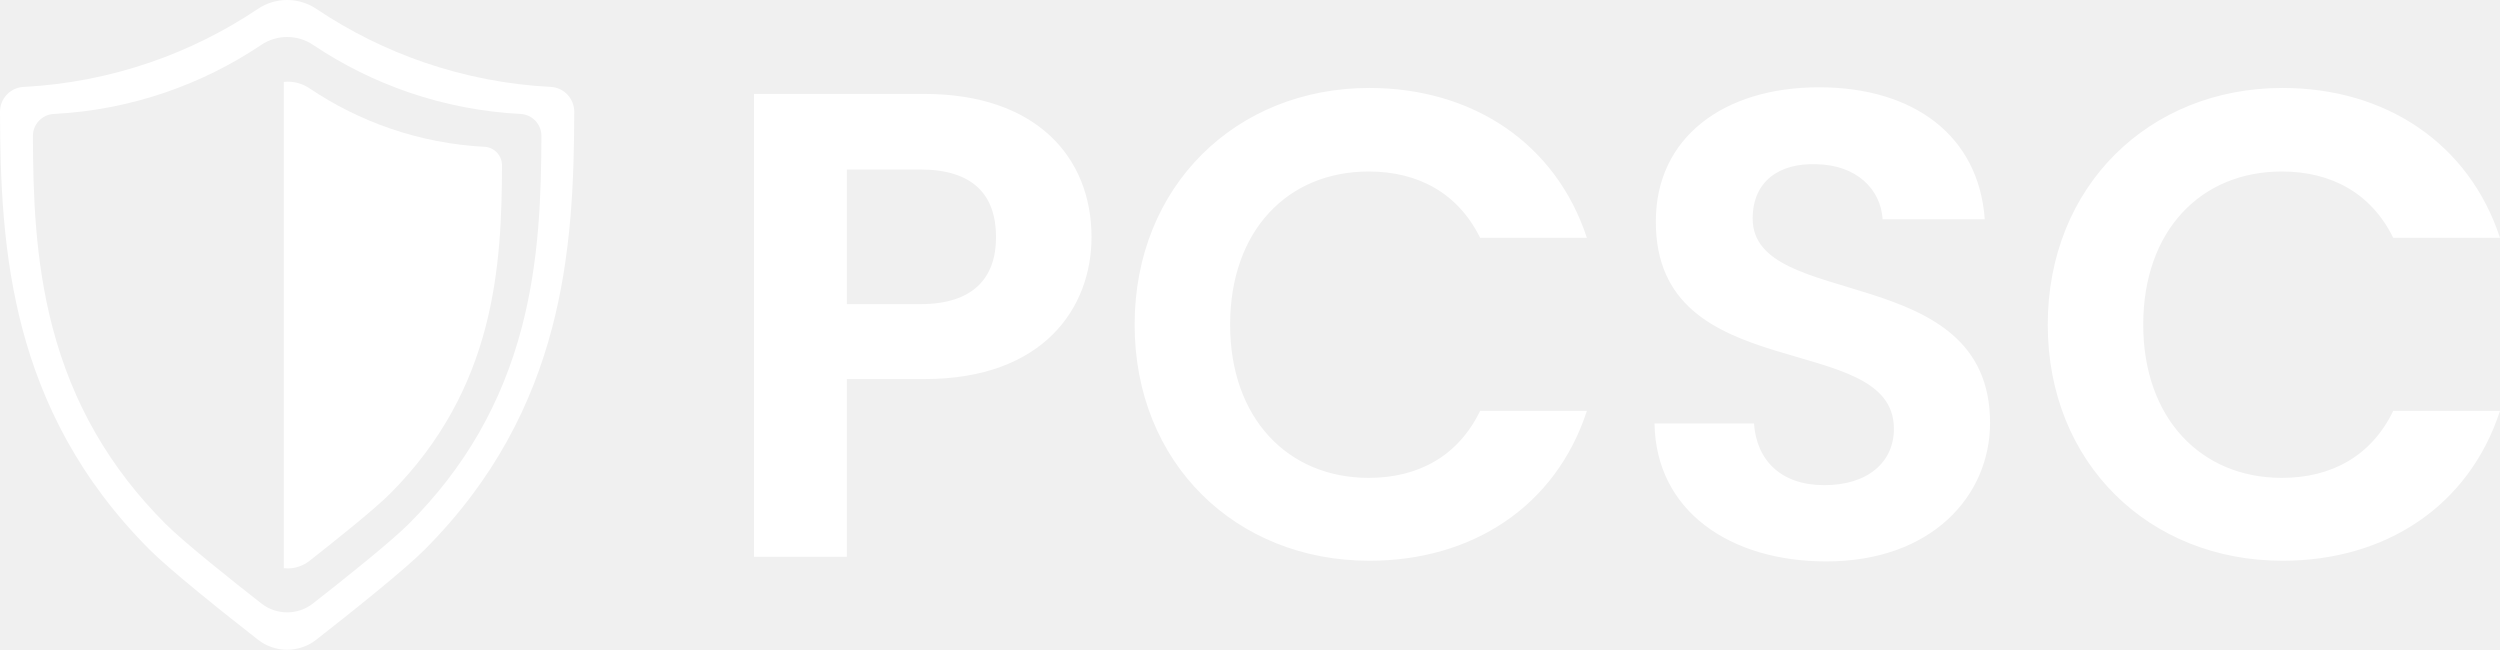
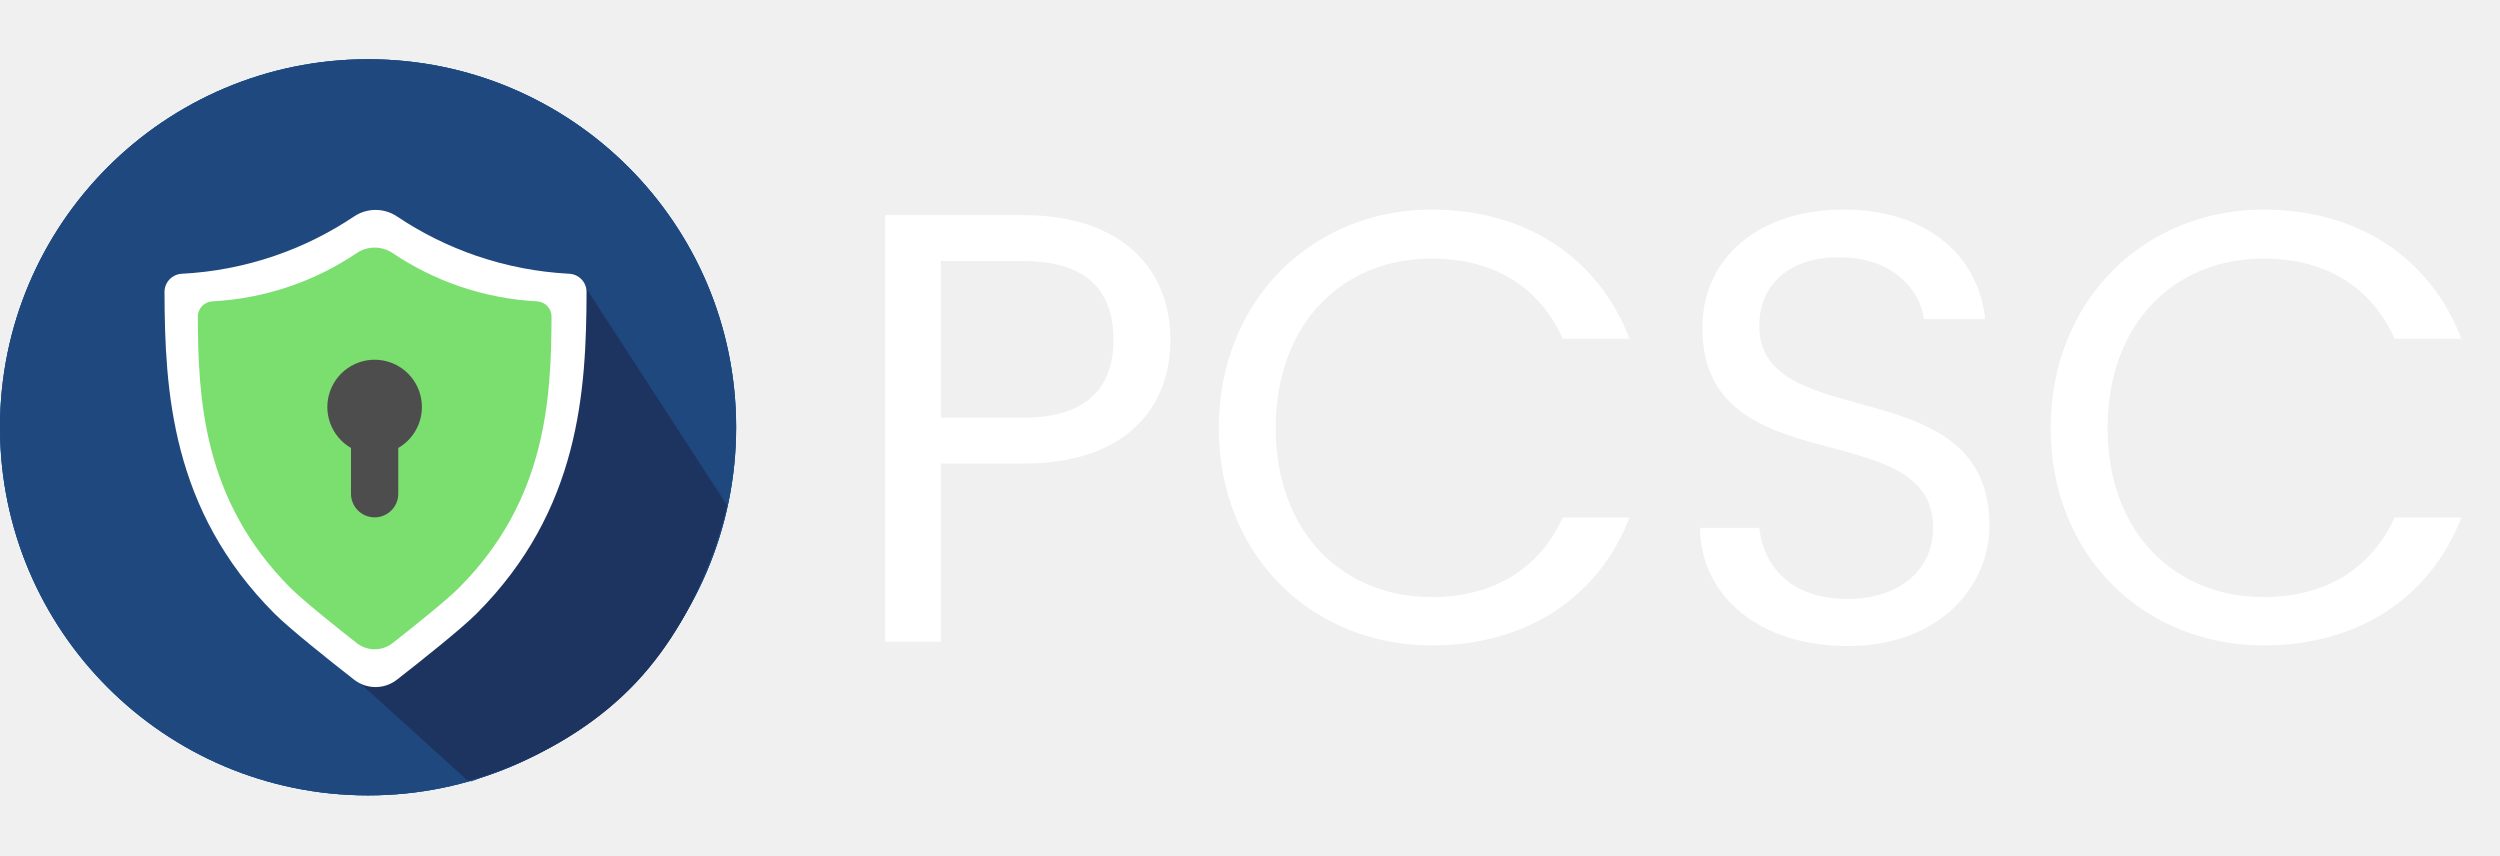
- <svg xmlns="http://www.w3.org/2000/svg" width="2804.91" height="728.993" viewBox="0 0 2804.91 728.993">
-   <g id="pcsc__white" transform="translate(-6409.378 2527.69)">
-     <g id="Group_1865" data-name="Group 1865" transform="translate(15993 -12826)">
-       <path id="Subtraction_41" data-name="Subtraction 41" d="M322.138,728.992a52.983,52.983,0,0,1-32.674-11.262c-17.212-13.451-42.67-33.532-66.2-52.808-26.342-21.576-44.915-37.738-55.2-48.035-9.728-9.736-19.139-19.823-27.969-29.981-8.611-9.906-16.915-20.16-24.681-30.478-7.562-10.048-14.829-20.44-21.6-30.889-6.581-10.159-12.879-20.661-18.721-31.215-5.668-10.24-11.067-20.823-16.049-31.454-4.823-10.293-9.393-20.928-13.583-31.608-4.047-10.316-7.856-20.973-11.323-31.676-3.338-10.3-6.456-20.956-9.268-31.659C14.8,329.639,8.05,288.835,4.222,243.182c-1.573-18.765-2.666-38.4-3.341-60.037C.353,166.208.082,148.454,0,125.579a27.981,27.981,0,0,1,7.58-19.342,27.631,27.631,0,0,1,18.811-8.711A519.837,519.837,0,0,0,168.055,70.172a520.552,520.552,0,0,0,121.2-60.131,58.908,58.908,0,0,1,65.8,0A520.244,520.244,0,0,0,476.234,70.172,519.774,519.774,0,0,0,617.9,97.51a27.636,27.636,0,0,1,18.806,8.712,27.975,27.975,0,0,1,7.586,19.341c-.084,22.884-.357,40.639-.886,57.571-.676,21.636-1.77,41.275-3.344,60.041-3.831,45.656-10.584,86.462-20.645,124.748-2.812,10.7-5.931,21.354-9.269,31.659-3.467,10.7-7.277,21.363-11.323,31.677-4.191,10.682-8.761,21.317-13.583,31.609-4.982,10.632-10.382,21.215-16.049,31.454-5.841,10.554-12.14,21.056-18.721,31.215-6.77,10.45-14.036,20.843-21.6,30.89C521.1,566.746,512.8,577,504.188,586.906c-8.83,10.158-18.241,20.245-27.969,29.981-10.287,10.3-28.861,26.458-55.2,48.035-23.529,19.272-48.989,39.355-66.2,52.808a52.983,52.983,0,0,1-32.674,11.262ZM322.2,41.5a52.133,52.133,0,0,0-29.132,8.893,460.988,460.988,0,0,1-107.326,53.248,460.352,460.352,0,0,1-125.45,24.222,24.688,24.688,0,0,0-23.37,24.842c.228,64.165,2.137,138.957,22.017,214.608,22.449,85.427,63.926,157.542,126.8,220.464,20.946,20.963,76.35,64.948,107.512,89.3a46.949,46.949,0,0,0,57.868,0c31.161-24.353,86.565-68.337,107.512-89.3,62.875-62.922,104.353-135.037,126.8-220.466,19.878-75.641,21.793-150.443,22.027-214.619a24.689,24.689,0,0,0-23.371-24.842,460.313,460.313,0,0,1-125.449-24.21A460.652,460.652,0,0,1,351.333,50.394,52.133,52.133,0,0,0,322.2,41.5Z" transform="translate(-9583.622 10298.311)" fill="#fff" />
-       <path id="Subtraction_42" data-name="Subtraction 42" d="M4.369,546.09A39.653,39.653,0,0,1,0,545.848V.22C1.453.074,2.926,0,4.379,0A43.835,43.835,0,0,1,28.935,7.522a387.749,387.749,0,0,0,90.453,45.044,386.771,386.771,0,0,0,105.739,20.48,20.6,20.6,0,0,1,14.037,6.526,21,21,0,0,1,5.661,14.489c-.2,54.288-1.811,117.565-18.567,181.552a429.964,429.964,0,0,1-15.37,47.445A398.855,398.855,0,0,1,188.77,370.3a398.931,398.931,0,0,1-30.094,46.522c-5.8,7.729-11.995,15.411-18.422,22.831-6.592,7.61-13.616,15.167-20.877,22.459-7.679,7.713-21.542,19.82-41.2,35.984C60.6,512.539,41.6,527.579,28.757,537.654A39.453,39.453,0,0,1,4.369,546.09Z" transform="translate(-9265.208 10389.958)" fill="#fff" />
+ <svg xmlns="http://www.w3.org/2000/svg" width="2106.303" height="720.908" viewBox="0 0 2106.303 720.908">
+   <defs>
+     <clipPath id="clip-path">
+       <rect width="1400.226" height="720.908" fill="none" />
+     </clipPath>
+   </defs>
+   <g id="pcsc__white" transform="translate(10416.65 -9121)">
+     <g id="Group_1632" data-name="Group 1632" transform="translate(-10416.65 9121)">
+       <path id="Path_1569" data-name="Path 1569" d="M310.108,0C481.375,0,620.215,138.84,620.215,310.108S481.375,620.215,310.108,620.215,0,481.375,0,310.108,138.84,0,310.108,0Z" transform="translate(0 49.909)" fill="#39a3ed" />
+       <g id="Component_6_2" data-name="Component 6 – 2" transform="translate(706.077 0)" clip-path="url(#clip-path)">
+         <path id="Path_1577" data-name="Path 1577" d="M61.253,44.031V-87.995h69.107c53.636,0,76.328,24.755,76.328,66.529,0,40.227-22.692,65.5-76.328,65.5Zm193.4-65.5c0-58.793-39.711-105.208-124.29-105.208H14.322V232.787H61.253V82.711h69.107C219.581,82.711,254.651,33.2,254.651-21.466ZM295.393,52.8c0,107.787,78.906,183.083,179.473,183.083,77.875,0,139.762-38.68,166.58-107.787H585.231c-19.6,42.805-57.761,67.044-110.365,67.044-75.3,0-131.51-54.667-131.51-142.341,0-88.189,56.214-142.856,131.51-142.856,52.6,0,90.768,24.239,110.365,67.56h56.214c-26.818-69.623-88.705-108.818-166.58-108.818C374.3-131.316,295.393-54.988,295.393,52.8Zm649.3,82c0-133.057-193.913-75.3-193.913-168.127,0-38.68,30.428-58.793,69.107-57.761C863.724-90.574,886.416-63.24,889.51-39h51.573c-5.673-54.667-50.541-92.315-119.133-92.315-71.17,0-119.133,40.227-119.133,99.535,0,133.573,194.429,71.686,194.429,168.643,0,34.038-26.818,59.824-72.2,59.824-50.026,0-71.17-29.912-74.265-59.824H700.754c1.031,59.309,52.088,99.535,124.29,99.535C902.919,236.4,944.693,185.856,944.693,134.8Zm51.573-82c0,107.787,78.906,183.083,179.473,183.083,77.875,0,139.762-38.68,166.58-107.787H1286.1c-19.6,42.805-57.761,67.044-110.365,67.044-75.3,0-131.51-54.667-131.51-142.341,0-88.189,56.214-142.856,131.51-142.856,52.6,0,90.768,24.239,110.365,67.56h56.214c-26.818-69.623-88.7-108.818-166.58-108.818C1075.172-131.316,996.266-54.988,996.266,52.8Z" transform="translate(25.389 307.894)" fill="#fff" />
+       </g>
+       <path id="Path_1571" data-name="Path 1571" d="M-6194.1,5910l1.473,1.814,124.482,173.9s-14.559,89.074-69.318,151.113-149.729,97.047-149.729,97.047l-86.307-79.541Z" transform="translate(6684.11 -5675.349)" fill="#2f8eb2" />
+       <path id="Path_1568" data-name="Path 1568" d="M286.891,54.727a287.171,287.171,0,0,1-66.882-33.159,32.535,32.535,0,0,0-36.313,0,287.242,287.242,0,0,1-66.89,33.159A287.253,287.253,0,0,1,38.621,69.81,15.363,15.363,0,0,0,24.055,85.28c.294,82.5,5.381,183.568,92.75,270.93,12.826,12.826,46.085,39.274,67.006,55.61a29.287,29.287,0,0,0,36.066,0c20.92-16.336,54.18-42.784,67.006-55.61,87.37-87.362,92.456-188.431,92.758-270.938A15.368,15.368,0,0,0,365.076,69.8a287.206,287.206,0,0,1-78.185-15.076Z" transform="translate(114.551 160.839)" fill="#fff" />
+       <path id="Path_1570" data-name="Path 1570" d="M244.35,48.608a240.272,240.272,0,0,1-56.057-27.915,27.169,27.169,0,0,0-30.436,0,240.333,240.333,0,0,1-56.064,27.915,239.814,239.814,0,0,1-65.53,12.7A12.909,12.909,0,0,0,24.055,74.33c.246,69.453,4.51,154.54,77.738,228.088,10.75,10.8,38.626,33.064,56.161,46.816a24.461,24.461,0,0,0,30.228,0c17.534-13.753,45.411-36.019,56.16-46.816,73.229-73.547,77.492-158.634,77.745-228.094A12.914,12.914,0,0,0,309.88,61.3a239.774,239.774,0,0,1-65.53-12.692Z" transform="translate(142.603 192.579)" fill="#7bdf70" />
+       <path id="Path_1572" data-name="Path 1572" d="M149.132,95.941A39.832,39.832,0,1,0,89.384,130.4v38.564a19.916,19.916,0,0,0,39.832,0V130.4a39.778,39.778,0,0,0,19.916-34.461Z" transform="translate(206.329 247.006)" fill="#777" />
    </g>
-     <path id="Path_1834" data-name="Path 1834" d="M155.5-283.464V-434.5H238.08c58.776,0,84.816,28.272,84.816,75.888,0,46.128-26.04,75.144-84.816,75.144Zm274.536-75.144c0-90.024-62.5-160.7-187.488-160.7H51.336V0H155.5V-199.392h87.048C376.464-199.392,430.032-279.744,430.032-358.608Zm48.36,98.208c0,155.5,113.832,264.864,263.376,264.864,115.32,0,209.064-61.008,244.032-168.144H866.016c-24.552,50.592-69.192,75.144-124.992,75.144-90.768,0-155.5-66.96-155.5-171.864,0-105.648,64.728-171.864,155.5-171.864,55.8,0,100.44,24.552,124.992,74.4H985.8C950.832-464.256,857.088-526.008,741.768-526.008,592.224-526.008,478.392-415.9,478.392-260.4Zm959.76,110.112c0-183.024-266.352-124.992-266.352-229.152,0-42.408,30.5-62.5,71.424-61.008,44.64.744,72.168,27.528,74.4,61.752H1432.2c-6.7-93.744-79.608-148.056-186-148.056-107.136,0-183.024,56.544-183.024,150.288-.744,188.232,267.1,120.528,267.1,232.872,0,37.2-29.016,63.24-78.12,63.24-48.36,0-75.888-27.528-78.864-69.192h-111.6c1.488,98.208,84.816,154.752,192.7,154.752C1372.68,5.208,1438.152-68.448,1438.152-150.288ZM1502.88-260.4c0,155.5,113.832,264.864,263.376,264.864,115.32,0,209.064-61.008,244.032-168.144H1890.5c-24.552,50.592-69.192,75.144-124.992,75.144-90.768,0-155.5-66.96-155.5-171.864,0-105.648,64.728-171.864,155.5-171.864,55.8,0,100.44,24.552,124.992,74.4h119.784c-34.968-106.392-128.712-168.144-244.032-168.144C1616.712-526.008,1502.88-415.9,1502.88-260.4Z" transform="translate(7204 -1903)" fill="#fff" />
+     <g id="Group_1633" data-name="Group 1633" transform="translate(-10416.65 9170.909)">
+       <path id="Path_1569-2" data-name="Path 1569" d="M310.108,0C481.375,0,620.215,138.84,620.215,310.108S481.375,620.215,310.108,620.215,0,481.375,0,310.108,138.84,0,310.108,0Z" transform="translate(0 0)" fill="#1f487e" />
+       <path id="Path_1571-2" data-name="Path 1571" d="M-6189.3,5910l1.473,1.814,121.016,186.375s-16.637,85.953-76.943,149.727-141.408,82.488-141.408,82.488l-91.037-82.488Z" transform="translate(6679.314 -5722.485)" fill="#1d3461" />
+       <path id="Path_1568-2" data-name="Path 1568" d="M286.891,54.727a287.171,287.171,0,0,1-66.882-33.159,32.535,32.535,0,0,0-36.313,0,287.242,287.242,0,0,1-66.89,33.159A287.253,287.253,0,0,1,38.621,69.81,15.363,15.363,0,0,0,24.055,85.28c.294,82.5,5.381,183.568,92.75,270.93,12.826,12.826,46.085,39.274,67.006,55.61a29.287,29.287,0,0,0,36.066,0c20.92-16.336,54.18-42.784,67.006-55.61,87.37-87.362,92.456-188.431,92.758-270.938A15.368,15.368,0,0,0,365.076,69.8a287.206,287.206,0,0,1-78.185-15.076Z" transform="translate(114.551 110.93)" fill="#fff" />
+       <path id="Path_1570-2" data-name="Path 1570" d="M244.35,48.608a240.272,240.272,0,0,1-56.057-27.915,27.169,27.169,0,0,0-30.436,0,240.333,240.333,0,0,1-56.064,27.915,239.814,239.814,0,0,1-65.53,12.7A12.909,12.909,0,0,0,24.055,74.33c.246,69.453,4.51,154.54,77.738,228.088,10.75,10.8,38.626,33.064,56.161,46.816a24.461,24.461,0,0,0,30.228,0c17.534-13.753,45.411-36.019,56.16-46.816,73.229-73.547,77.492-158.634,77.745-228.094A12.914,12.914,0,0,0,309.88,61.3a239.774,239.774,0,0,1-65.53-12.692Z" transform="translate(142.603 142.67)" fill="#7bdf70" />
+       <path id="Path_1572-2" data-name="Path 1572" d="M149.132,95.941A39.832,39.832,0,1,0,89.384,130.4v38.564a19.916,19.916,0,0,0,39.832,0V130.4a39.778,39.778,0,0,0,19.916-34.461Z" transform="translate(206.329 197.097)" fill="#777" />
+     </g>
+     <g id="Group_1635" data-name="Group 1635" transform="translate(-10416.65 9170.909)">
+       <path id="Path_1569-3" data-name="Path 1569" d="M310.108,0C481.375,0,620.215,138.84,620.215,310.108S481.375,620.215,310.108,620.215,0,481.375,0,310.108,138.84,0,310.108,0Z" transform="translate(0 0)" fill="#1f487e" />
+       <path id="Path_1571-3" data-name="Path 1571" d="M-6189.3,5910l1.473,1.814,121.016,186.375s-16.637,85.953-76.943,149.727-141.408,82.488-141.408,82.488l-91.037-82.488Z" transform="translate(6679.314 -5722.485)" fill="#1d3461" />
+       <path id="Path_1568-3" data-name="Path 1568" d="M286.891,54.727a287.171,287.171,0,0,1-66.882-33.159,32.535,32.535,0,0,0-36.313,0,287.242,287.242,0,0,1-66.89,33.159A287.253,287.253,0,0,1,38.621,69.81,15.363,15.363,0,0,0,24.055,85.28c.294,82.5,5.381,183.568,92.75,270.93,12.826,12.826,46.085,39.274,67.006,55.61a29.287,29.287,0,0,0,36.066,0c20.92-16.336,54.18-42.784,67.006-55.61,87.37-87.362,92.456-188.431,92.758-270.938A15.368,15.368,0,0,0,365.076,69.8a287.206,287.206,0,0,1-78.185-15.076Z" transform="translate(114.551 110.93)" fill="#fff" />
+       <path id="Path_1570-3" data-name="Path 1570" d="M244.35,48.608a240.272,240.272,0,0,1-56.057-27.915,27.169,27.169,0,0,0-30.436,0,240.333,240.333,0,0,1-56.064,27.915,239.814,239.814,0,0,1-65.53,12.7A12.909,12.909,0,0,0,24.055,74.33c.246,69.453,4.51,154.54,77.738,228.088,10.75,10.8,38.626,33.064,56.161,46.816a24.461,24.461,0,0,0,30.228,0c17.534-13.753,45.411-36.019,56.16-46.816,73.229-73.547,77.492-158.634,77.745-228.094A12.914,12.914,0,0,0,309.88,61.3a239.774,239.774,0,0,1-65.53-12.692Z" transform="translate(142.603 142.67)" fill="#7bdf70" />
+       <path id="Path_1572-3" data-name="Path 1572" d="M149.132,95.941A39.832,39.832,0,1,0,89.384,130.4v38.564a19.916,19.916,0,0,0,39.832,0V130.4a39.778,39.778,0,0,0,19.916-34.461Z" transform="translate(206.329 197.097)" fill="#4d4d4d" />
+     </g>
  </g>
</svg>
